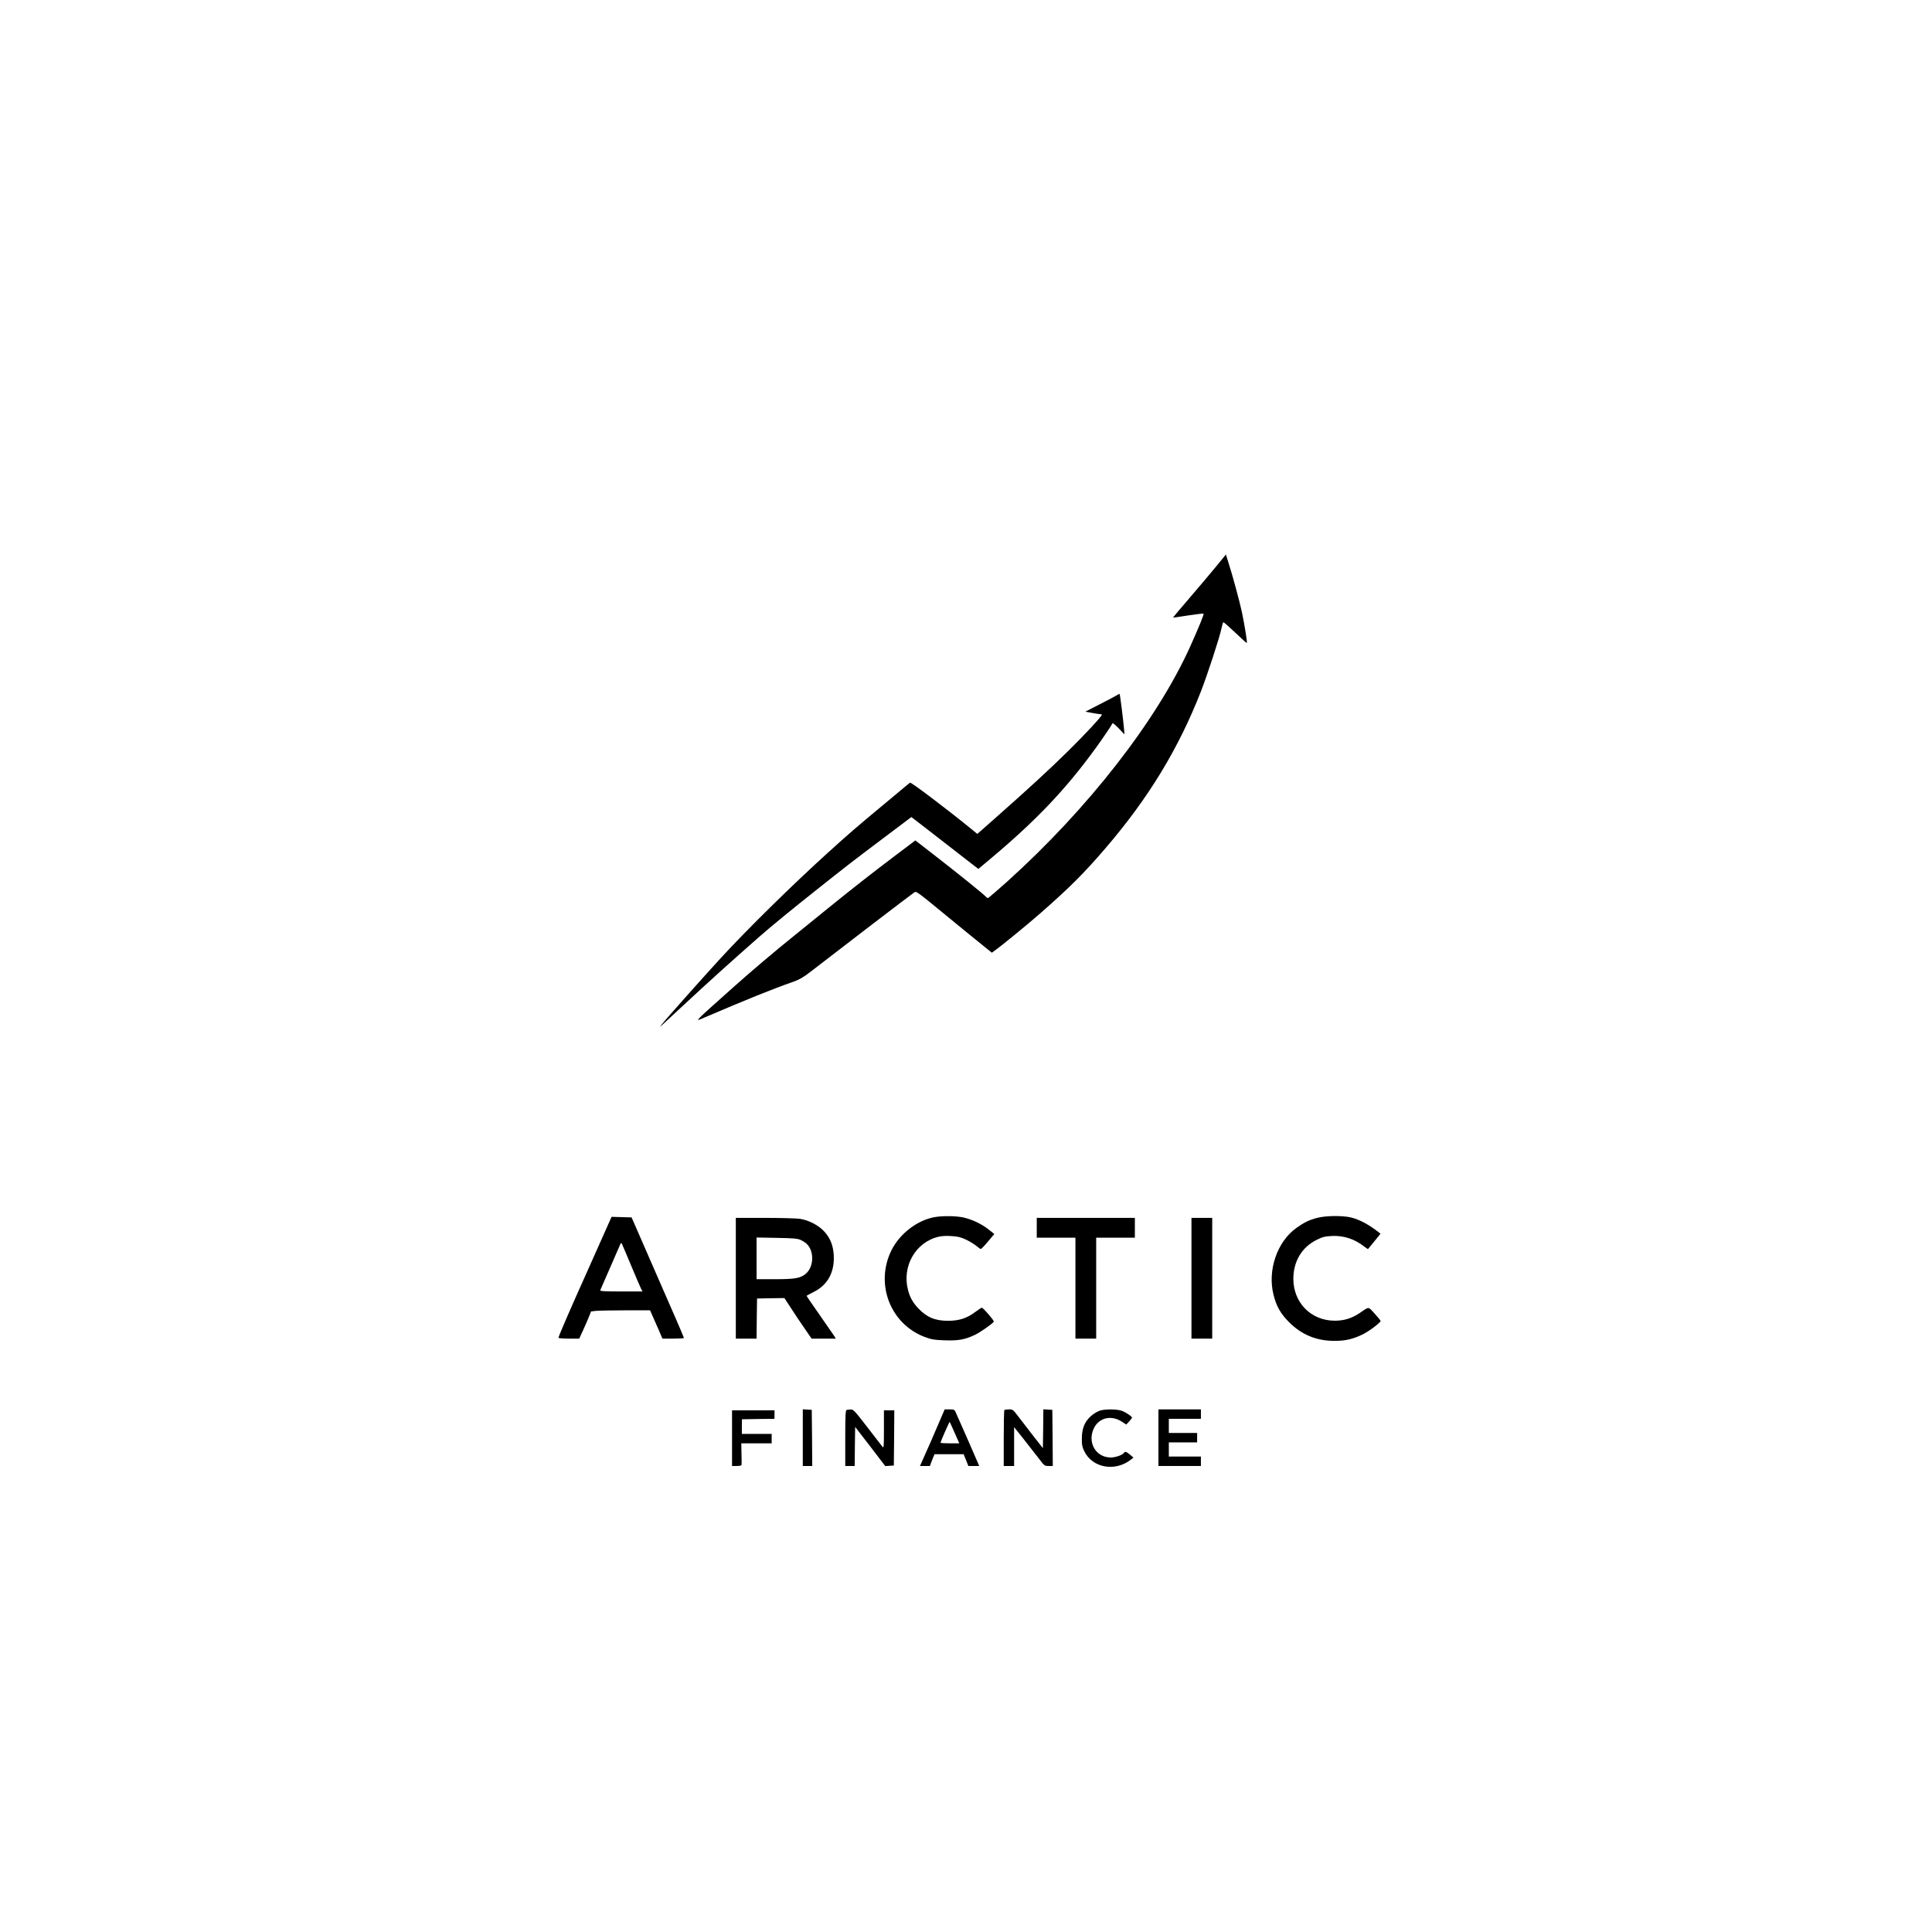
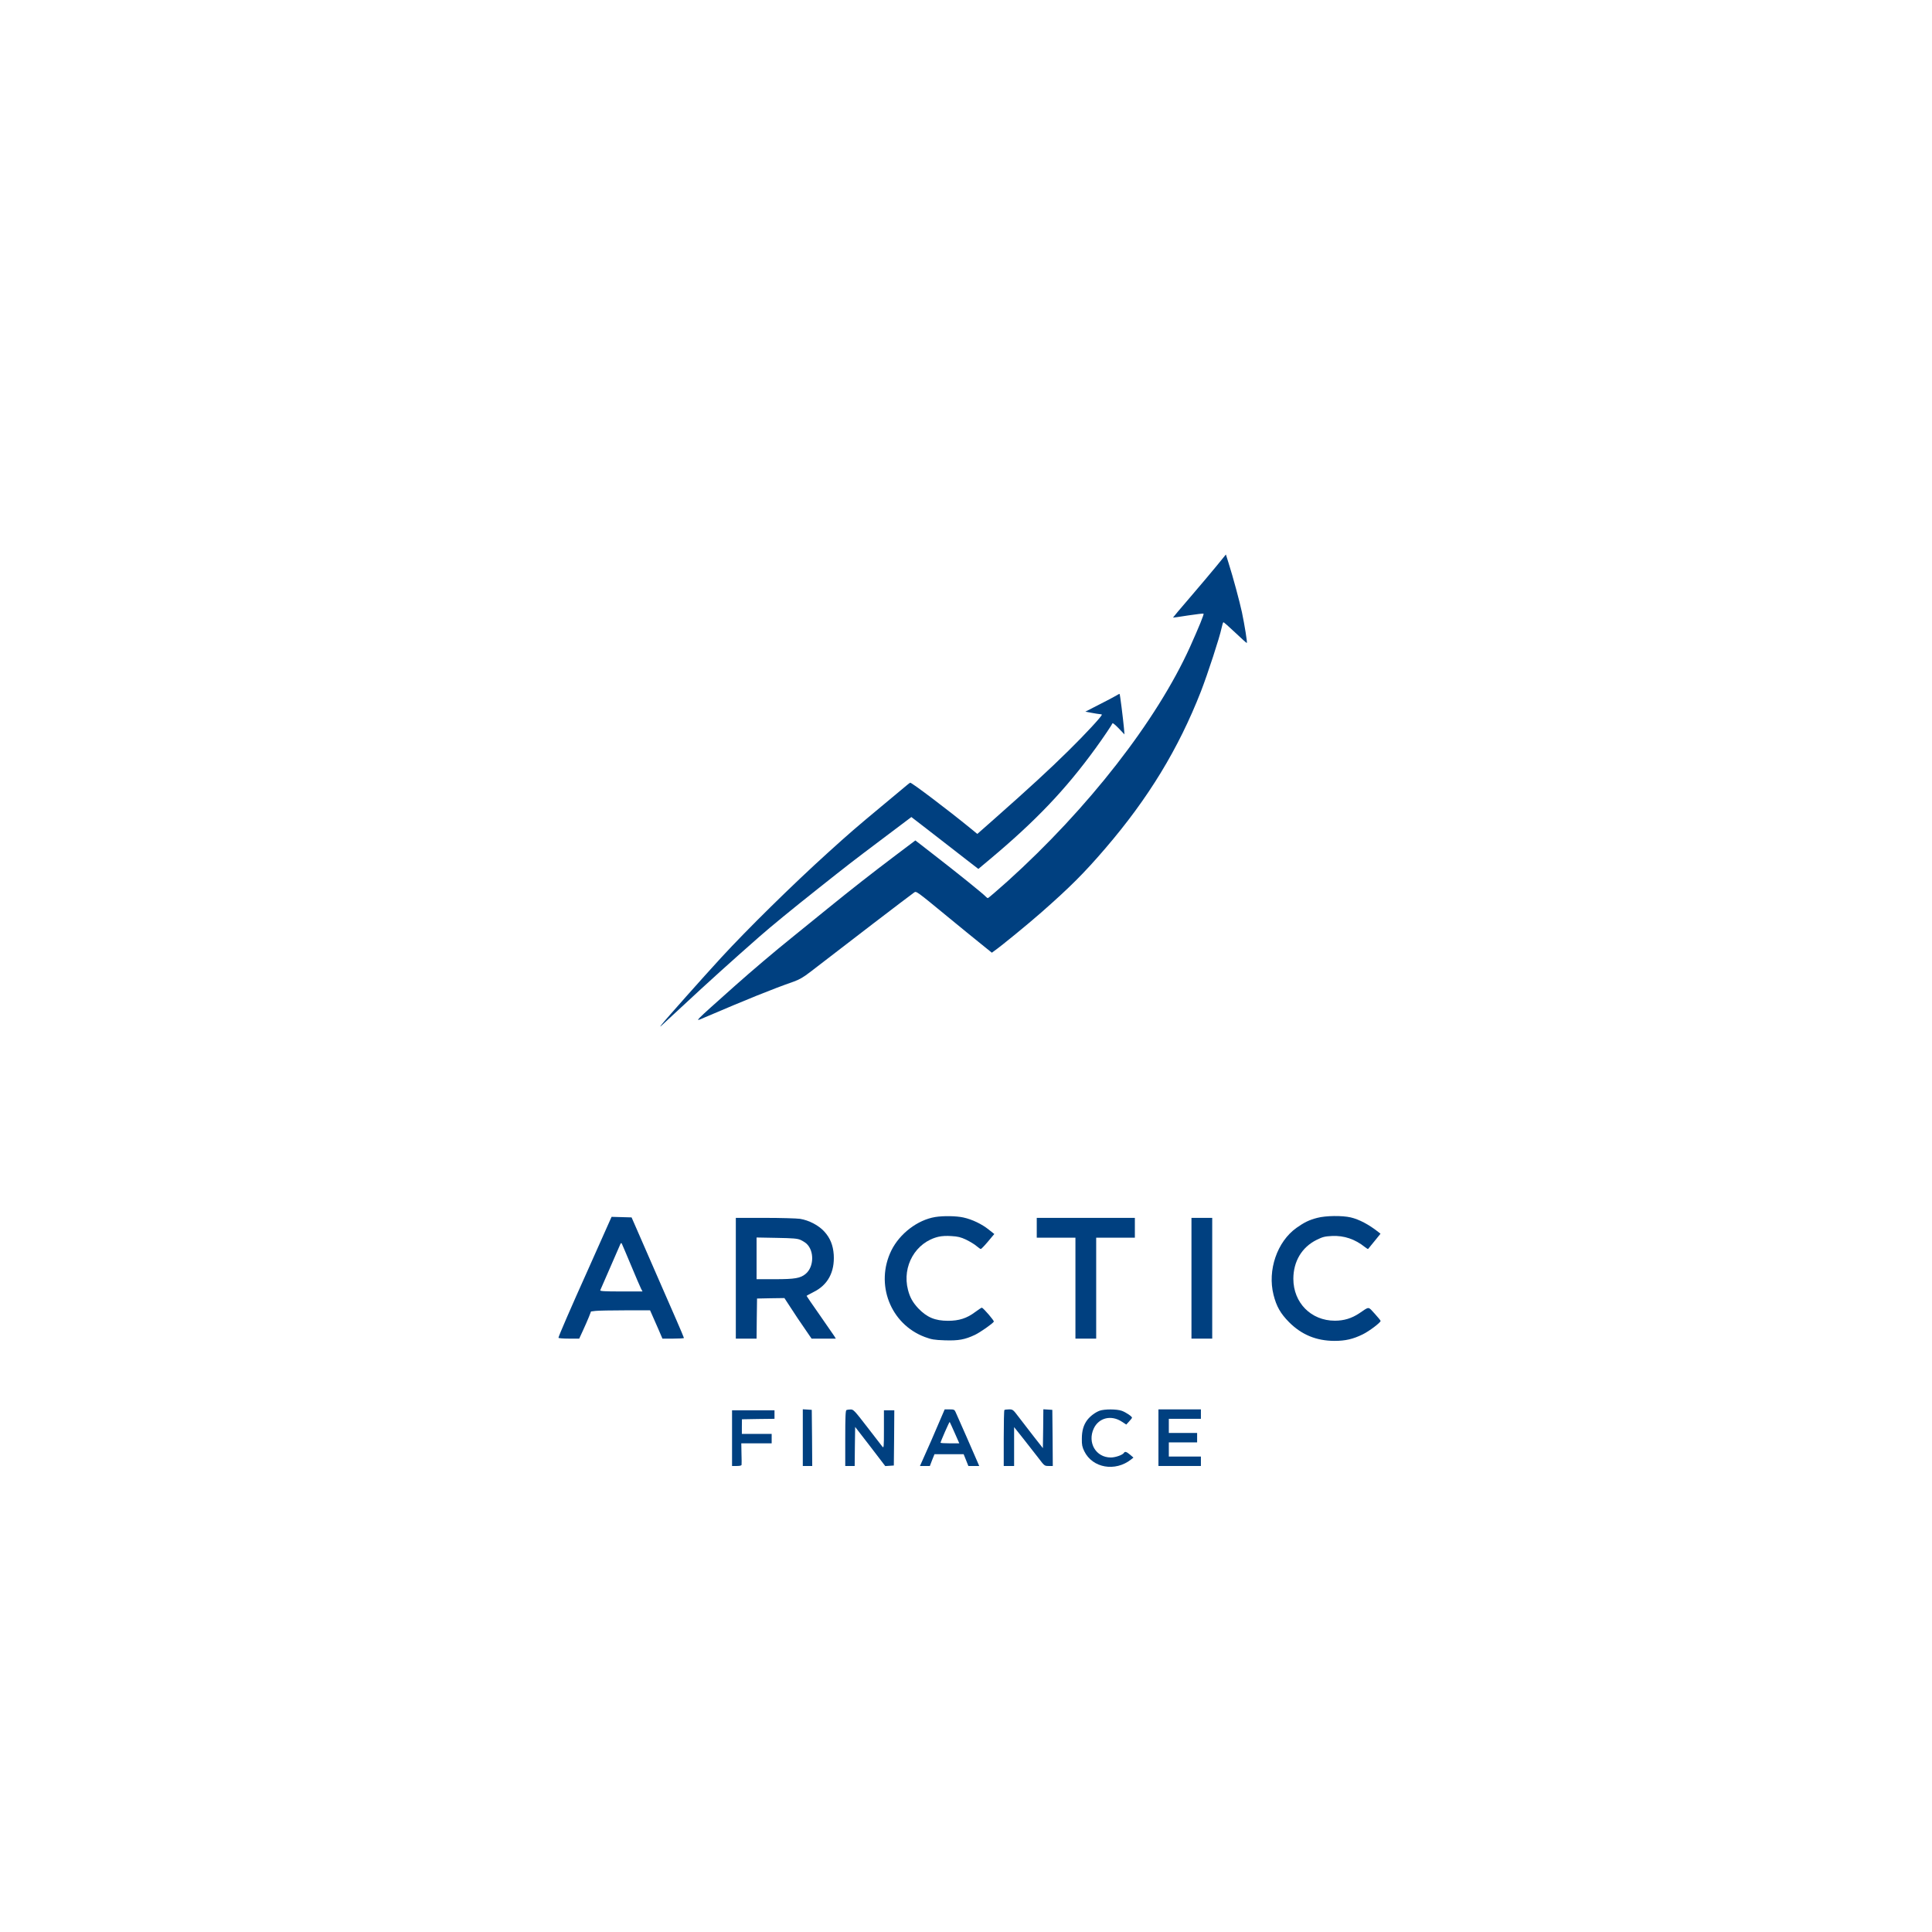
<svg xmlns="http://www.w3.org/2000/svg" version="1.0" width="2048pt" height="2048pt" viewBox="0 0 2048 2048" preserveAspectRatio="xMidYMid meet">
-   <g transform="translate(0,2048) scale(0.1,-0.1)" fill="#000000" stroke="none">
+   <g transform="translate(0,2048) scale(0.1,-0.1)" fill="#004080" stroke="none">
    <path d="M12898 14483 c-53 -65 -180 -215 -281 -333 -102 -118 -184 -216 -183 -217 1 -1 73 9 160 23 88 13 161 22 164 19 7 -6 -48 -140 -143 -352 -354 -782 -1079 -1713 -1936 -2486 -109 -97 -201 -177 -207 -177 -5 0 -15 7 -22 15 -20 24 -306 255 -570 459 -36 27 -90 70 -121 94 l-56 43 -203 -153 c-279 -211 -456 -350 -724 -567 -126 -102 -290 -235 -365 -296 -216 -174 -431 -357 -626 -530 -446 -398 -426 -378 -324 -334 466 199 717 301 954 384 61 22 103 47 177 104 368 285 1031 792 1098 840 24 16 19 20 362 -262 128 -105 284 -233 347 -283 l115 -93 30 22 c70 49 351 279 491 402 306 269 455 417 683 683 456 531 774 1054 1012 1662 71 183 199 574 219 672 7 32 15 59 19 62 4 2 61 -48 126 -110 66 -63 121 -112 123 -110 6 6 -23 187 -52 326 -26 119 -93 369 -142 523 l-28 89 -97 -119z" />
    <path d="M11835 13108 c-16 -10 -97 -53 -180 -95 l-150 -77 65 -12 c36 -7 75 -13 88 -14 12 0 22 -3 22 -6 0 -17 -173 -204 -357 -385 -201 -198 -413 -393 -785 -722 l-178 -157 -67 55 c-247 202 -635 495 -645 488 -7 -4 -24 -17 -38 -29 -14 -12 -135 -113 -270 -225 -262 -218 -332 -278 -565 -489 -375 -339 -857 -814 -1130 -1111 -185 -201 -595 -662 -634 -713 -28 -36 -28 -36 209 185 291 271 533 489 830 750 123 108 350 294 610 500 342 271 349 277 693 536 l308 232 162 -125 c89 -70 194 -150 232 -180 39 -30 125 -97 193 -150 l123 -95 117 98 c491 411 807 742 1127 1183 78 107 172 247 178 263 2 6 31 -18 65 -53 l62 -65 -6 70 c-9 97 -41 356 -46 359 -1 2 -16 -5 -33 -16z" />
    <path d="M9913 7579 c-187 -31 -376 -176 -464 -354 -175 -356 -11 -781 355 -918 71 -26 97 -31 211 -35 146 -5 214 8 320 58 58 28 186 118 200 140 6 9 -105 138 -126 148 -4 2 -36 -20 -73 -47 -86 -65 -170 -92 -286 -92 -139 0 -225 37 -317 133 -58 63 -87 114 -108 195 -65 251 81 506 324 563 33 8 86 11 137 7 68 -4 98 -11 157 -39 40 -20 89 -49 109 -67 20 -17 40 -31 45 -31 5 0 40 36 76 79 l67 80 -58 46 c-73 59 -177 109 -269 129 -76 17 -214 19 -300 5z" />
    <path d="M13963 7570 c-85 -22 -137 -47 -220 -106 -205 -146 -309 -449 -243 -710 31 -123 74 -198 165 -290 133 -133 288 -197 480 -198 117 0 198 19 300 69 68 33 190 125 190 143 0 4 -28 39 -63 77 -72 78 -53 78 -164 3 -80 -53 -161 -78 -258 -78 -252 0 -440 190 -440 445 1 185 90 334 247 412 65 32 86 37 163 41 128 6 244 -33 352 -120 15 -12 29 -20 31 -17 2 2 32 39 67 82 l64 79 -24 19 c-99 78 -202 133 -292 154 -90 21 -265 19 -355 -5z" />
    <path d="M6457 7523 c-58 -132 -163 -367 -222 -498 -181 -402 -315 -711 -315 -726 0 -5 50 -9 110 -9 l110 0 40 87 c22 47 50 112 63 144 l22 57 50 6 c28 3 168 6 313 6 l263 0 23 -52 c13 -29 42 -97 66 -150 l42 -98 114 0 c63 0 114 3 114 7 0 4 -36 89 -79 188 -44 99 -118 270 -166 380 -86 198 -175 403 -264 605 l-46 105 -106 3 -106 3 -26 -58z m233 -458 c50 -120 98 -232 106 -247 l15 -28 -227 0 c-177 0 -225 3 -221 13 3 6 47 109 99 227 52 118 100 230 108 248 9 24 15 30 21 20 4 -7 48 -112 99 -233z" />
    <path d="M7800 6930 l0 -640 110 0 110 0 2 213 3 212 145 3 145 2 70 -107 c38 -60 103 -156 144 -215 l74 -108 129 0 128 0 -17 28 c-10 15 -80 116 -155 224 -76 108 -138 199 -138 201 0 2 33 20 74 41 151 74 225 212 214 395 -7 102 -38 178 -100 246 -60 66 -163 120 -258 135 -36 5 -203 10 -372 10 l-308 0 0 -640z m685 407 c22 -10 51 -28 64 -40 84 -77 80 -246 -8 -320 -56 -47 -114 -57 -328 -57 l-193 0 0 221 0 221 213 -4 c176 -3 219 -7 252 -21z" />
    <path d="M10990 7465 l0 -105 205 0 205 0 0 -535 0 -535 110 0 110 0 0 535 0 535 205 0 205 0 0 105 0 105 -520 0 -520 0 0 -105z" />
    <path d="M12630 6930 l0 -640 110 0 110 0 0 640 0 640 -110 0 -110 0 0 -640z" />
    <path d="M8510 5241 l0 -301 50 0 50 0 -2 298 -3 297 -47 3 -48 3 0 -300z" />
    <path d="M8973 5533 c-10 -3 -13 -73 -13 -299 l0 -294 50 0 50 0 2 207 3 207 160 -207 159 -208 46 3 45 3 3 293 2 292 -55 0 -55 0 0 -202 c0 -194 -1 -202 -18 -181 -9 12 -81 105 -160 207 -134 174 -146 186 -175 185 -18 0 -38 -3 -44 -6z" />
    <path d="M9940 5368 c-40 -95 -99 -230 -131 -300 l-57 -128 52 0 53 0 24 63 25 62 154 0 155 0 25 -62 25 -63 58 0 57 0 -14 33 c-21 50 -222 509 -237 540 -11 24 -17 27 -64 27 l-51 0 -74 -172z m180 -77 l49 -111 -99 0 c-55 0 -100 3 -100 6 0 12 93 224 97 221 2 -3 26 -54 53 -116z" />
    <path d="M10647 5533 c-4 -3 -7 -138 -7 -300 l0 -293 55 0 55 0 0 206 0 206 98 -123 c53 -68 126 -161 161 -206 62 -82 64 -83 107 -83 l44 0 -2 298 -3 297 -47 3 -48 3 -2 -206 -3 -206 -95 121 c-52 67 -124 160 -159 206 -62 82 -64 84 -105 84 -24 0 -46 -3 -49 -7z" />
    <path d="M11657 5526 c-46 -17 -99 -56 -132 -99 -39 -52 -57 -114 -57 -199 -1 -64 4 -87 26 -132 87 -178 328 -220 496 -87 l25 20 -35 30 c-38 32 -55 38 -66 20 -13 -22 -90 -49 -139 -49 -158 0 -250 157 -181 307 54 115 186 147 299 72 l46 -30 30 33 c17 18 31 36 31 40 0 13 -66 58 -109 73 -53 19 -182 19 -234 1z" />
    <path d="M12280 5240 l0 -300 225 0 225 0 0 50 0 50 -170 0 -170 0 0 75 0 75 150 0 150 0 0 50 0 50 -150 0 -150 0 0 75 0 75 170 0 170 0 0 50 0 50 -225 0 -225 0 0 -300z" />
    <path d="M7760 5235 l0 -295 50 0 c33 0 50 4 51 13 1 6 1 60 -1 120 l-2 107 161 0 161 0 0 50 0 50 -158 0 -158 0 0 78 1 77 173 3 172 2 0 45 0 45 -225 0 -225 0 0 -295z" />
  </g>
</svg>
